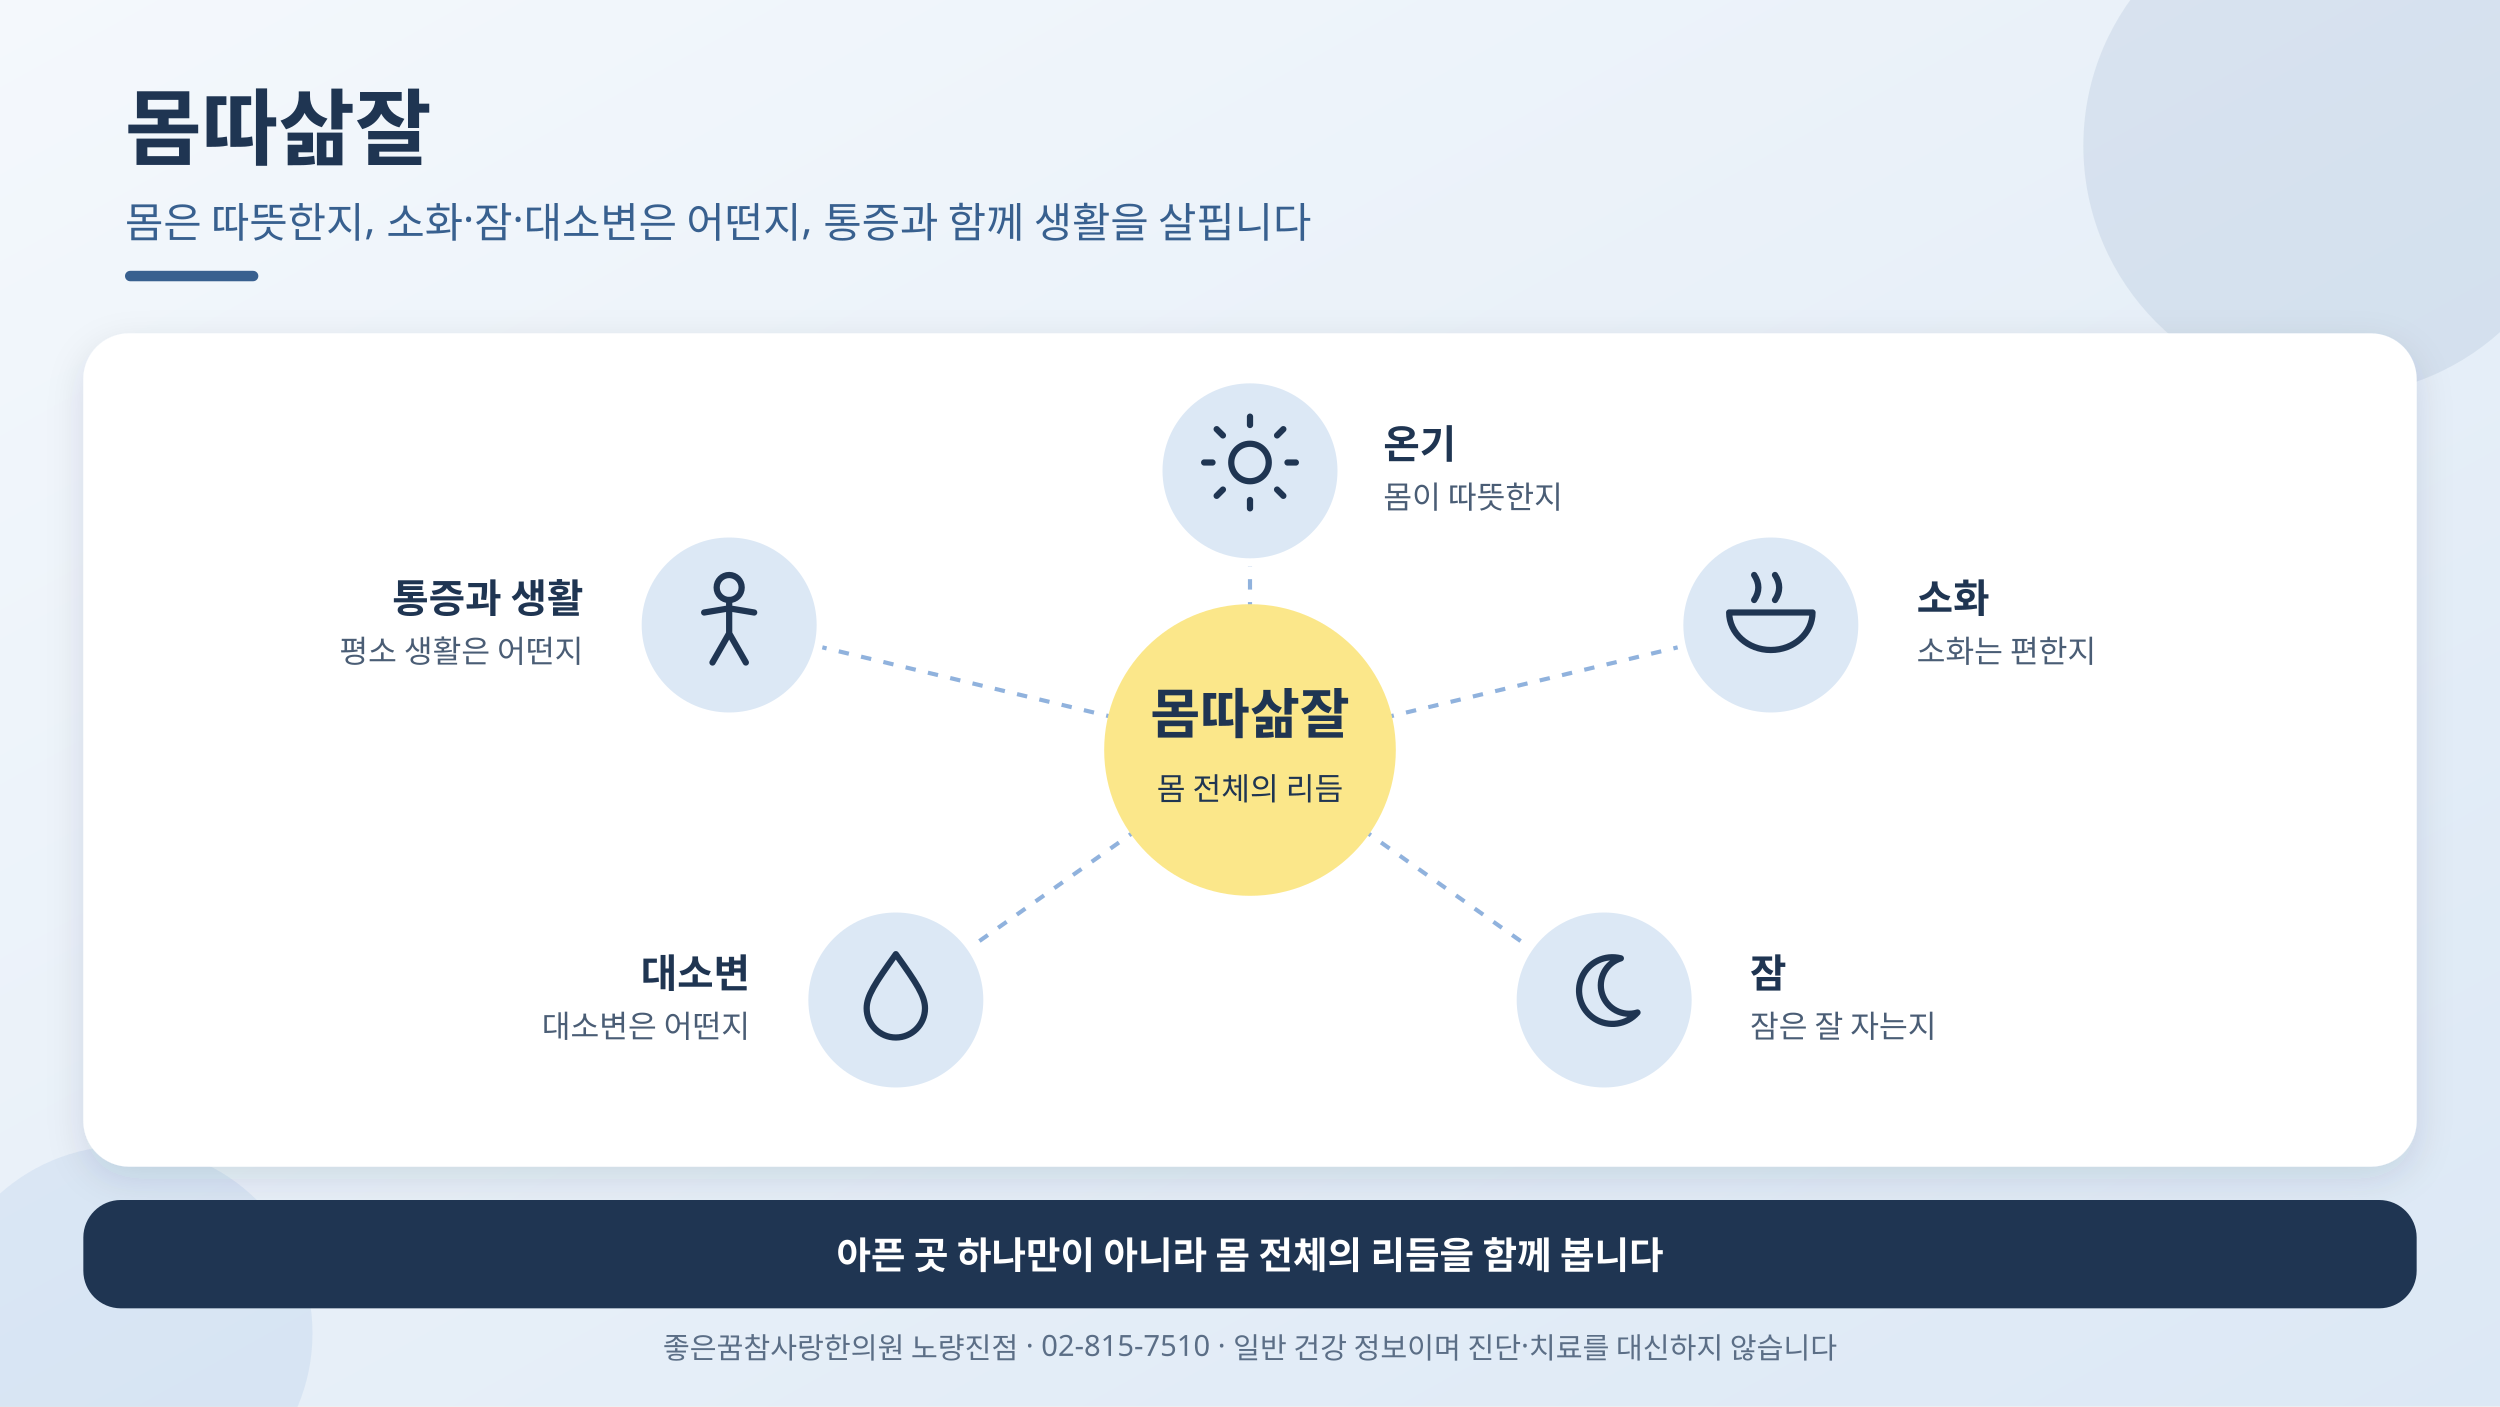
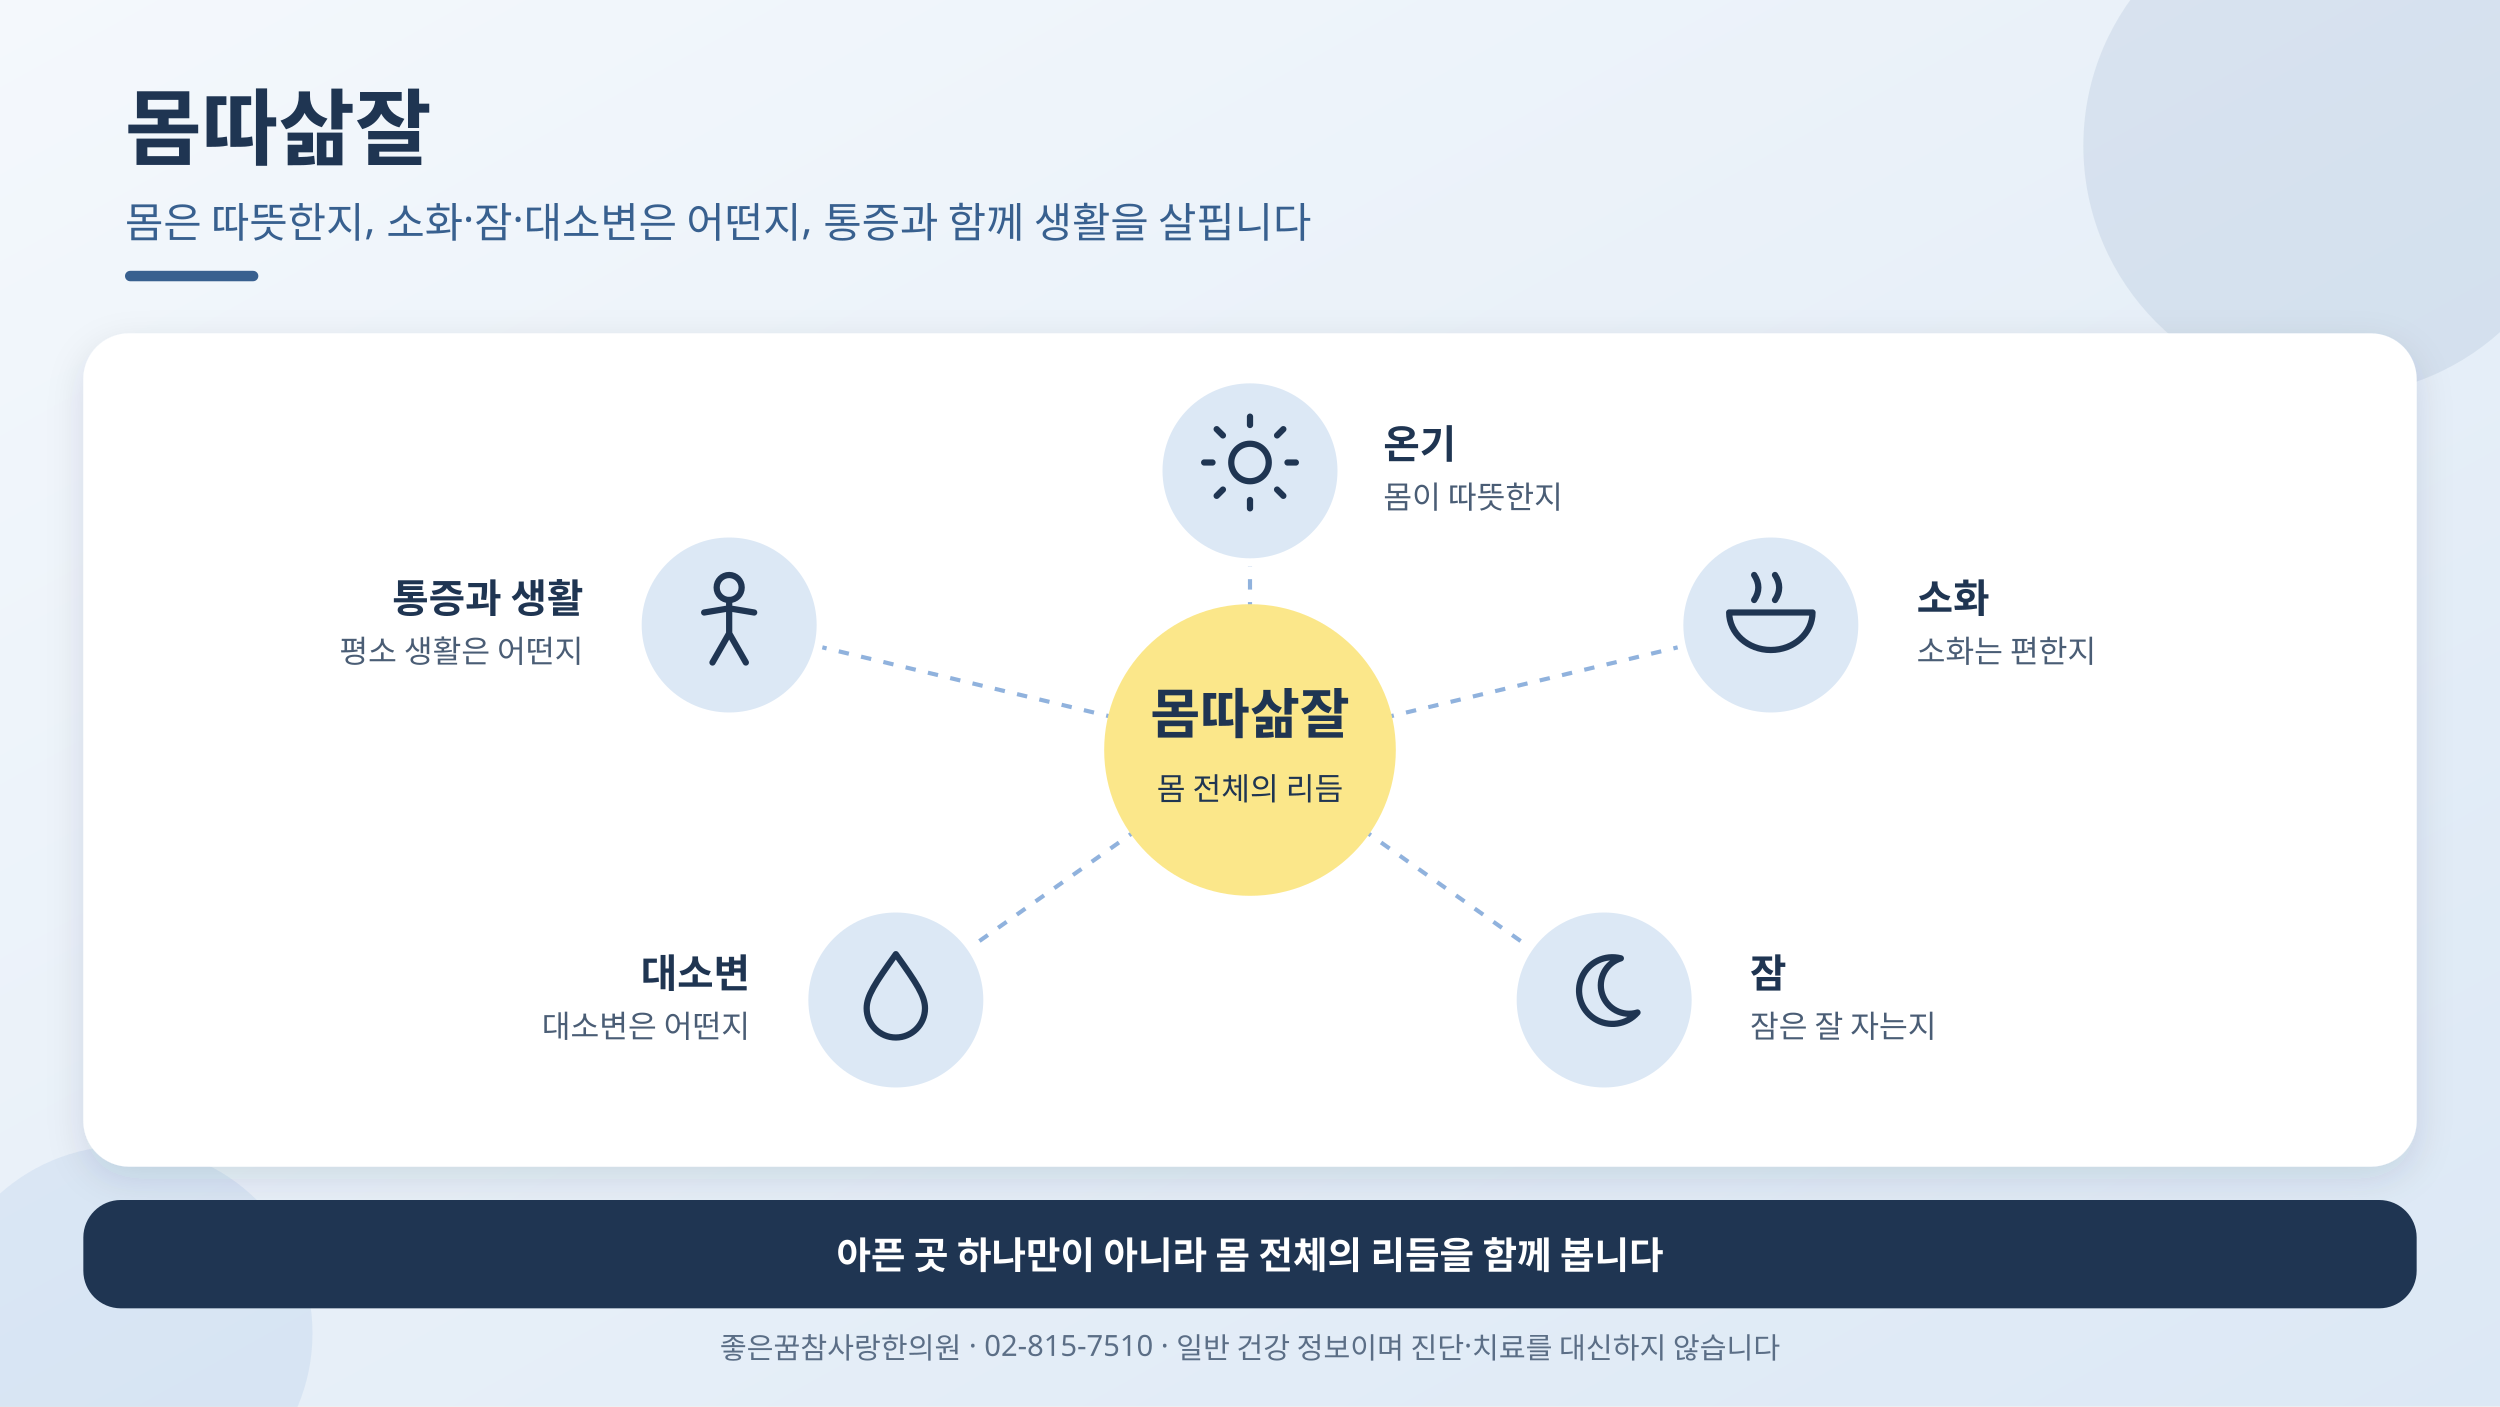
<svg xmlns="http://www.w3.org/2000/svg" viewBox="0 0 1200 675" width="1200" height="675">
  <defs>
    <linearGradient id="bg" x1="0" y1="0" x2="1" y2="1">
      <stop offset="0" stop-color="#F4F8FC" />
      <stop offset="1" stop-color="#DCE8F5" />
    </linearGradient>
    <filter id="sh" x="-10%" y="-10%" width="120%" height="130%">
      <feDropShadow dx="0" dy="6" stdDeviation="9" flood-color="#1F3552" flood-opacity="0.12" />
    </filter>
  </defs>
  <rect width="1200" height="675" fill="url(#bg)" />
  <circle cx="1120" cy="70" r="120" fill="#38608F" opacity="0.10" />
  <circle cx="60" cy="640" r="90" fill="#90B2DD" opacity="0.18" />
  <text x="60" y="76" font-family="'Nanum Myeongjo','Noto Serif KR','Malgun Gothic',serif" font-size="40" font-weight="800" fill="#1F3552" text-anchor="start">
    <tspan x="60" dy="0">몸따삶잘</tspan>
  </text>
  <text x="60" y="114" font-family="'Noto Sans KR','Malgun Gothic','Apple SD Gothic Neo',sans-serif" font-size="20" font-weight="400" fill="#38608F" text-anchor="start">
    <tspan x="60" dy="0">몸은 따뜻한지, 소화·잠·대소변은 어떤지, 통증과 함께 생활을 살핍니다</tspan>
  </text>
  <rect x="60" y="130" width="64" height="5" rx="2.5" fill="#38608F" />
  <rect x="40" y="160" width="1120" height="400" rx="22" fill="#fff" filter="url(#sh)" />
  <path d="M600 360 L600 226" stroke="#90B2DD" stroke-width="2" stroke-dasharray="5 6" />
  <path d="M600 360 L850 300" stroke="#90B2DD" stroke-width="2" stroke-dasharray="5 6" />
  <path d="M600 360 L770 480" stroke="#90B2DD" stroke-width="2" stroke-dasharray="5 6" />
  <path d="M600 360 L430 480" stroke="#90B2DD" stroke-width="2" stroke-dasharray="5 6" />
  <path d="M600 360 L350 300" stroke="#90B2DD" stroke-width="2" stroke-dasharray="5 6" />
  <circle cx="600" cy="360" r="70" fill="#FBE78A" />
  <text x="600" y="352" font-family="'Nanum Myeongjo','Noto Serif KR','Malgun Gothic',serif" font-size="26" font-weight="800" fill="#1F3552" text-anchor="middle">
    <tspan x="600" dy="0">몸따삶잘</tspan>
  </text>
  <text x="600" y="384" font-family="'Noto Sans KR','Malgun Gothic','Apple SD Gothic Neo',sans-serif" font-size="15" font-weight="400" fill="#1F3552" text-anchor="middle">
    <tspan x="600" dy="0">몸 전체의 리듬</tspan>
  </text>
  <circle cx="600" cy="226" r="44" fill="#DCE8F5" stroke="#fff" stroke-width="4" />
  <g transform="translate(600 222) scale(1.0)" fill="none" stroke="#1F3552" stroke-width="3" stroke-linecap="round" stroke-linejoin="round">
    <circle r="9" />
    <path d="M0 -18 v-4 M0 18 v4 M-18 0 h-4 M18 0 h4 M-13 -13 l-3 -3 M13 13 l3 3 M-13 13 l-3 3 M13 -13 l3 -3" />
  </g>
  <text x="664" y="220" font-family="'Noto Sans KR','Malgun Gothic','Apple SD Gothic Neo',sans-serif" font-size="19" font-weight="700" fill="#1F3552" text-anchor="start">
    <tspan x="664" dy="0">온기</tspan>
  </text>
  <text x="664" y="244" font-family="'Noto Sans KR','Malgun Gothic','Apple SD Gothic Neo',sans-serif" font-size="15" font-weight="400" fill="#4A5D75" text-anchor="start">
    <tspan x="664" dy="0">몸이 따뜻한지</tspan>
  </text>
  <circle cx="850" cy="300" r="44" fill="#DCE8F5" stroke="#fff" stroke-width="4" />
  <g transform="translate(850 296) scale(1.0)" fill="none" stroke="#1F3552" stroke-width="3" stroke-linecap="round" stroke-linejoin="round">
    <path d="M-20 -2 h40 a20 18 0 0 1 -40 0 z" />
    <path d="M-8 -8 q4 -6 0 -12 M2 -8 q4 -6 0 -12" />
  </g>
  <text x="920" y="294" font-family="'Noto Sans KR','Malgun Gothic','Apple SD Gothic Neo',sans-serif" font-size="19" font-weight="700" fill="#1F3552" text-anchor="start">
    <tspan x="920" dy="0">소화</tspan>
  </text>
  <text x="920" y="318" font-family="'Noto Sans KR','Malgun Gothic','Apple SD Gothic Neo',sans-serif" font-size="15" font-weight="400" fill="#4A5D75" text-anchor="start">
    <tspan x="920" dy="0">소화는 편한지</tspan>
  </text>
  <circle cx="770" cy="480" r="44" fill="#DCE8F5" stroke="#fff" stroke-width="4" />
  <g transform="translate(770 476) scale(1.0)" fill="none" stroke="#1F3552" stroke-width="3" stroke-linecap="round" stroke-linejoin="round">
    <path d="M8 -16 a16 16 0 1 0 8 26 a13 13 0 1 1 -8 -26 z" />
  </g>
  <text x="840" y="474" font-family="'Noto Sans KR','Malgun Gothic','Apple SD Gothic Neo',sans-serif" font-size="19" font-weight="700" fill="#1F3552" text-anchor="start">
    <tspan x="840" dy="0">잠</tspan>
  </text>
  <text x="840" y="498" font-family="'Noto Sans KR','Malgun Gothic','Apple SD Gothic Neo',sans-serif" font-size="15" font-weight="400" fill="#4A5D75" text-anchor="start">
    <tspan x="840" dy="0">잠은 잘 자는지</tspan>
  </text>
  <circle cx="430" cy="480" r="44" fill="#DCE8F5" stroke="#fff" stroke-width="4" />
  <g transform="translate(430 476) scale(1.0)" fill="none" stroke="#1F3552" stroke-width="3" stroke-linecap="round" stroke-linejoin="round">
    <path d="M0 -18 C10 -4 14 2 14 8 a14 14 0 0 1 -28 0 c0 -6 4 -12 14 -26 z" />
  </g>
  <text x="360" y="474" font-family="'Noto Sans KR','Malgun Gothic','Apple SD Gothic Neo',sans-serif" font-size="19" font-weight="700" fill="#1F3552" text-anchor="end">
    <tspan x="360" dy="0">대소변</tspan>
  </text>
  <text x="360" y="498" font-family="'Noto Sans KR','Malgun Gothic','Apple SD Gothic Neo',sans-serif" font-size="15" font-weight="400" fill="#4A5D75" text-anchor="end">
    <tspan x="360" dy="0">대소변은 어떤지</tspan>
  </text>
  <circle cx="350" cy="300" r="44" fill="#DCE8F5" stroke="#fff" stroke-width="4" />
  <g transform="translate(350 296) scale(1.0)" fill="none" stroke="#1F3552" stroke-width="3" stroke-linecap="round" stroke-linejoin="round">
    <circle cx="0" cy="-14" r="6" />
    <path d="M0 -8 v16 M-12 -2 l12 -2 l12 2 M0 8 l-8 14 M0 8 l8 14" />
  </g>
  <text x="280" y="294" font-family="'Noto Sans KR','Malgun Gothic','Apple SD Gothic Neo',sans-serif" font-size="19" font-weight="700" fill="#1F3552" text-anchor="end">
    <tspan x="280" dy="0">통증과 생활</tspan>
  </text>
  <text x="280" y="318" font-family="'Noto Sans KR','Malgun Gothic','Apple SD Gothic Neo',sans-serif" font-size="15" font-weight="400" fill="#4A5D75" text-anchor="end">
    <tspan x="280" dy="0">평소 생활은 어떤지</tspan>
  </text>
  <rect x="40" y="576" width="1120" height="52" rx="18" fill="#1F3552" />
  <text x="600" y="609" font-family="'Noto Sans KR','Malgun Gothic','Apple SD Gothic Neo',sans-serif" font-size="18" font-weight="700" fill="#fff" text-anchor="middle">
    <tspan x="600" dy="0">아픈 곳 하나만이 아니라 몸 전체의 리듬을 함께 봅니다</tspan>
  </text>
  <text x="600" y="652" font-family="'Noto Sans KR','Malgun Gothic','Apple SD Gothic Neo',sans-serif" font-size="14" font-weight="400" fill="#5B6E86" text-anchor="middle">
-     <tspan x="600" dy="0">좋은꿈참사랑한의원 노량진점 · 02-815-7510 · 일반 건강 정보이며 진단·치료를 대신하지 않습니다</tspan>
+     <tspan x="600" dy="0">좋은꿈참사랑한의원 · 02-815-7510 · 일반 건강 정보이며 진단·치료를 대신하지 않습니다</tspan>
  </text>
</svg>
